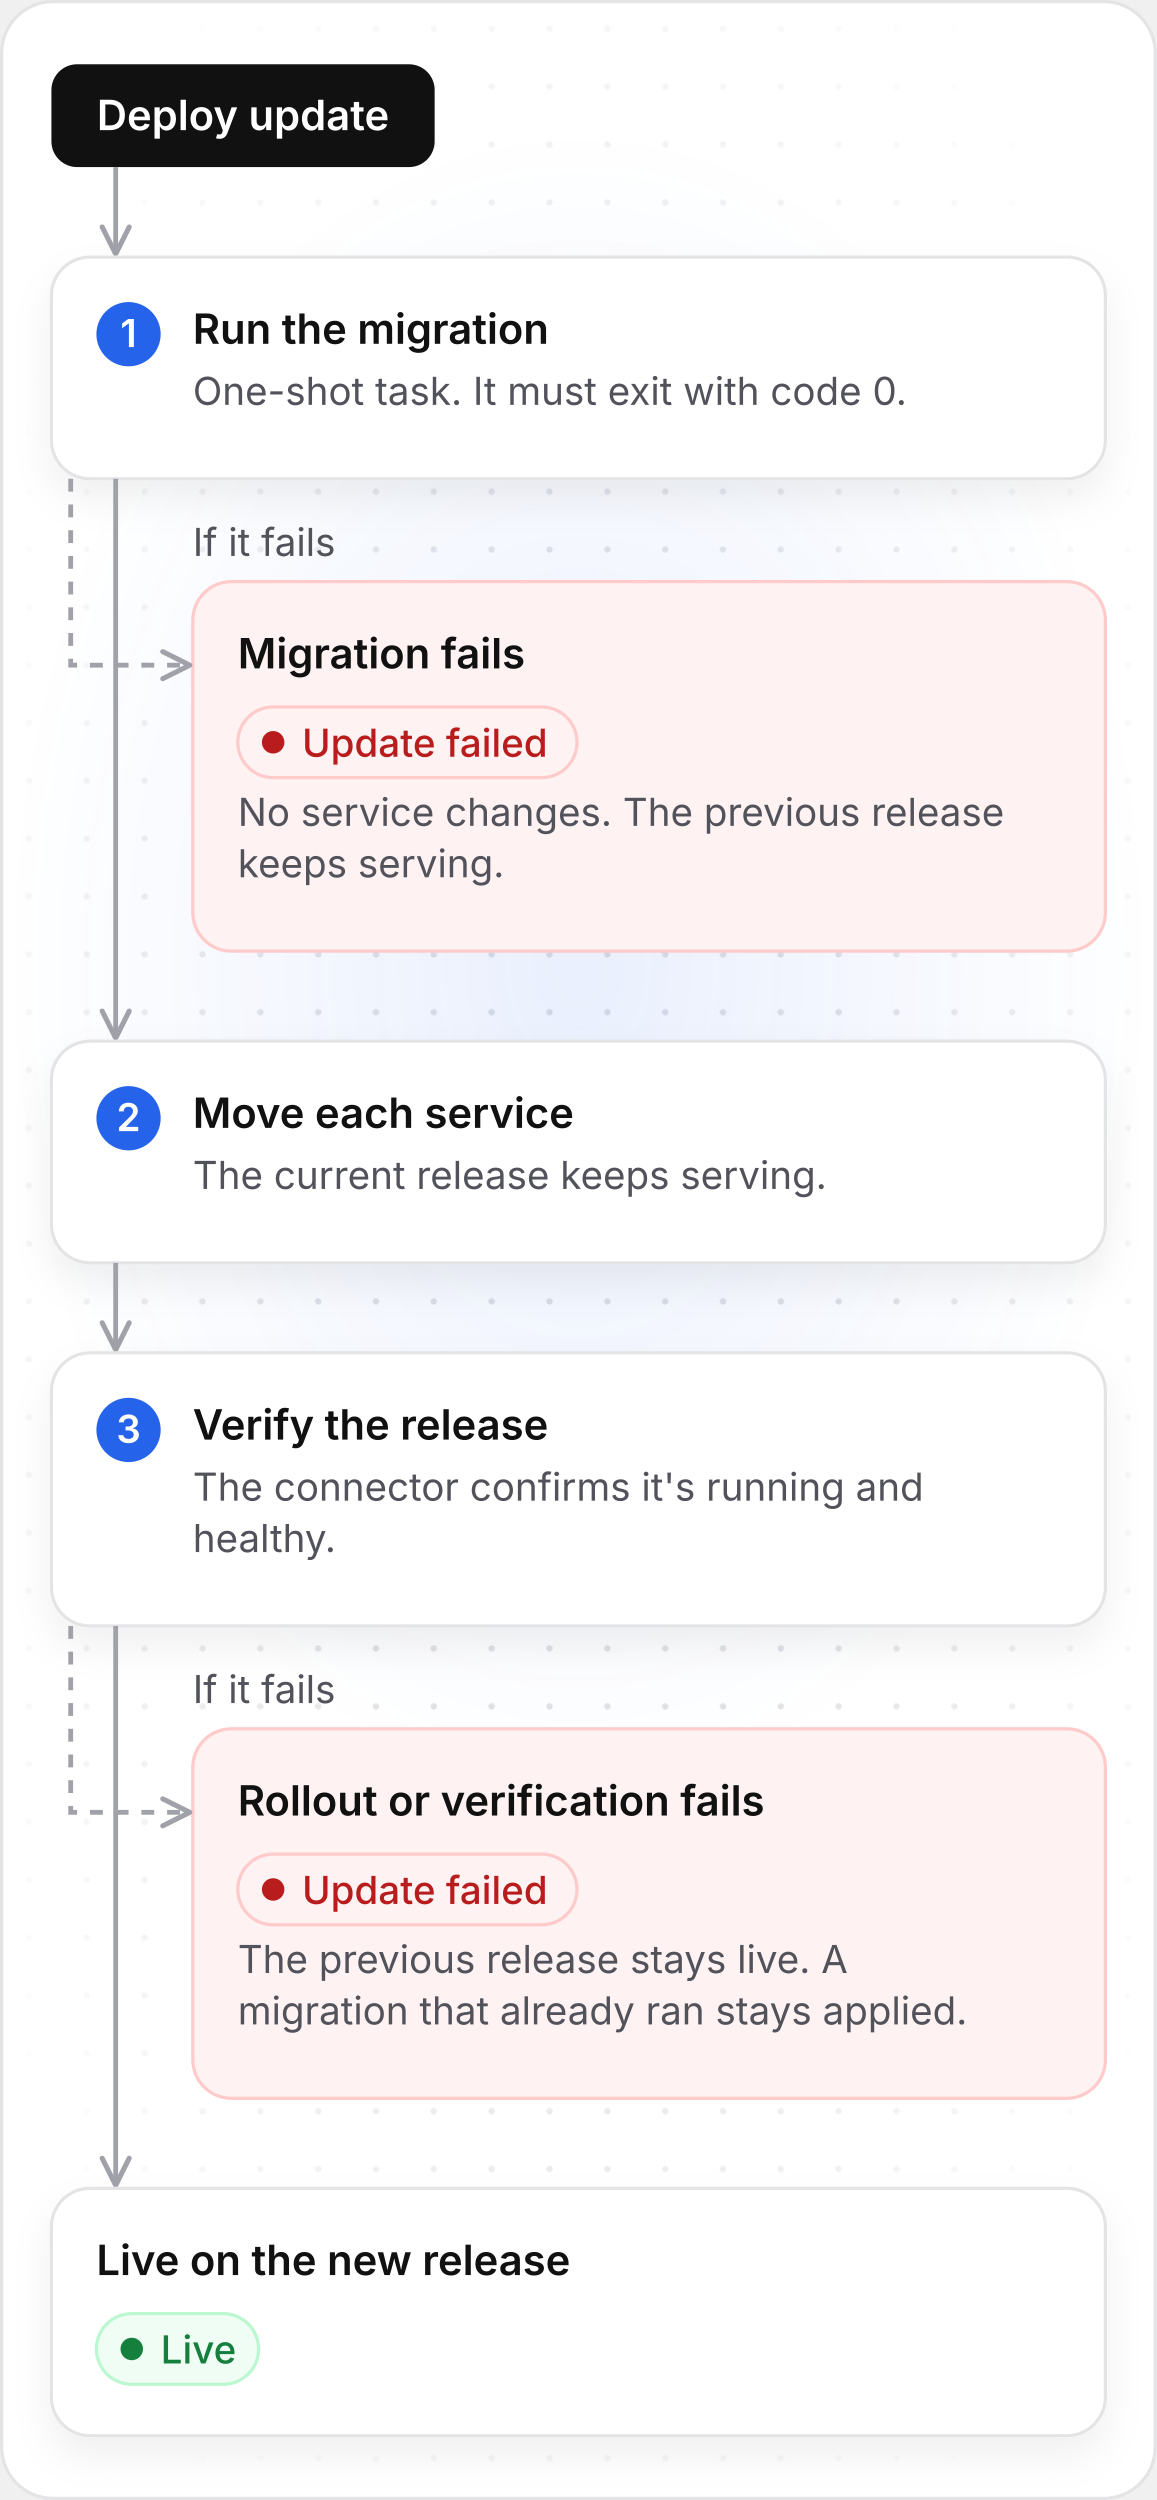
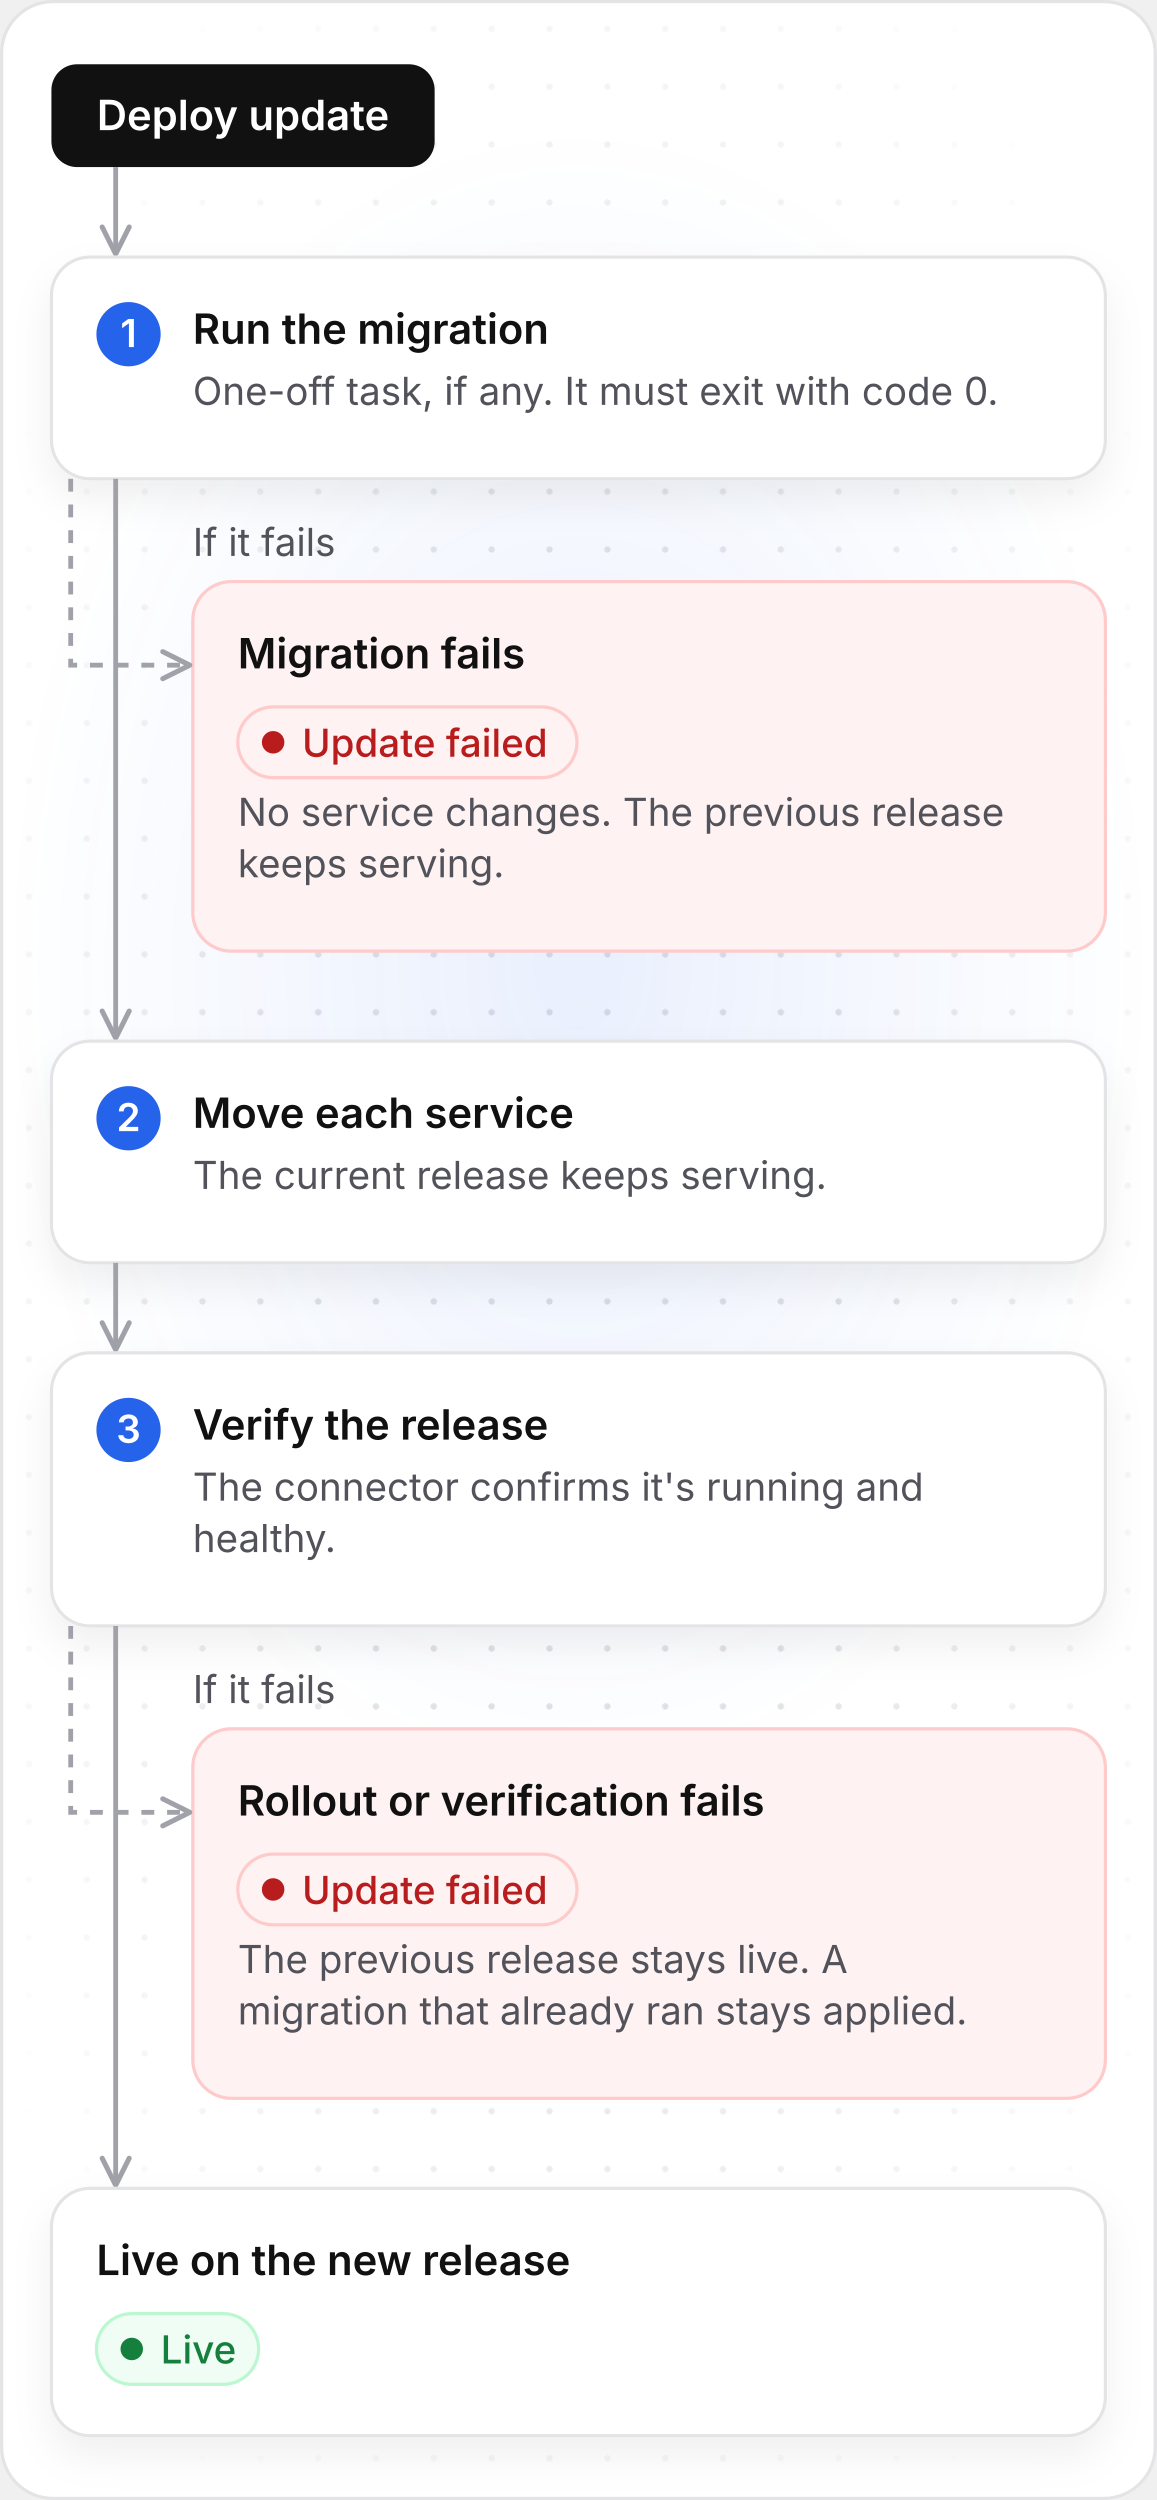
<svg xmlns="http://www.w3.org/2000/svg" width="360" height="778" viewBox="0 0 360 778" role="img" aria-labelledby="title desc">
  <defs>
    <style>
      text { font-family: Inter, "Inter Variable", ui-sans-serif, system-ui, -apple-system, "Segoe UI", sans-serif; fill: #111111; }
      .title { font-size: 13px; font-weight: 600; }
      .heading { font-size: 15px; font-weight: 600; letter-spacing: -0.01em; }
      .body { font-size: 13px; fill: #111111; }
      .label { font-size: 12px; font-weight: 600; fill: #52525B; }
      .note { font-size: 12px; fill: #52525B; }
      .badge { font-size: 12px; font-weight: 500; }
      .num { font-size: 12px; font-weight: 600; fill: #FFFFFF; }
      .mono { font-family: ui-monospace, SFMono-Regular, Menlo, Consolas, "Liberation Mono", monospace; font-size: 12px; fill: #71717A; }
      .mono-dark { font-family: ui-monospace, SFMono-Regular, Menlo, Consolas, "Liberation Mono", monospace; font-size: 12px; fill: #111111; }
      .mono-brand { font-family: ui-monospace, SFMono-Regular, Menlo, Consolas, "Liberation Mono", monospace; font-size: 12px; fill: #1D4ED8; }
      .boundary { fill: none; stroke: #A1A1AA; stroke-width: 1; stroke-dasharray: 5 4; }
      .tag { fill: #FFFFFF; stroke: #E4E4E7; }
      .band { fill: #FAFAFA; stroke: #E4E4E7; }
      .tile { fill: #FFFFFF; stroke: #E4E4E7; }
      .tile-optional { fill: #FFFFFF; stroke: #A1A1AA; stroke-dasharray: 4 3; }
      .icon-tile { fill: #FAFAFA; stroke: #E4E4E7; }
      .icon { fill: none; stroke: #52525B; stroke-width: 1.75; stroke-linecap: round; stroke-linejoin: round; }
      .track { fill: none; stroke: #A1A1AA; stroke-width: 1.5; }
      .track-dashed { fill: none; stroke: #A1A1AA; stroke-width: 1.5; stroke-dasharray: 4 4; }
      .beam { fill: none; stroke: #2563EB; stroke-width: 1.5; }
      .port { fill: #FFFFFF; stroke: #A1A1AA; stroke-width: 1.5; }
      .port-brand { fill: #FFFFFF; stroke: #2563EB; stroke-width: 1.5; }
    </style>
    <pattern id="dots" width="18" height="18" patternUnits="userSpaceOnUse">
      <circle cx="9" cy="9" r="1" fill="#D4D4D8" />
    </pattern>
    <radialGradient id="fade" cx="50%" cy="50%" r="60%">
      <stop offset="40%" stop-color="#FFFFFF" />
      <stop offset="100%" stop-color="#000000" />
    </radialGradient>
    <mask id="fade-mask">
      <rect width="360" height="778" fill="url(#fade)" />
    </mask>
    <radialGradient id="light" cx="50%" cy="50%" r="50%">
      <stop offset="0%" stop-color="#2563EB" stop-opacity="0.10" />
      <stop offset="100%" stop-color="#2563EB" stop-opacity="0" />
    </radialGradient>
    <filter id="shadow" x="-10%" y="-20%" width="120%" height="160%">
      <feDropShadow dx="0" dy="1" stdDeviation="1" flood-color="#111111" flood-opacity="0.04" />
      <feDropShadow dx="0" dy="6" stdDeviation="6" flood-color="#111111" flood-opacity="0.06" />
    </filter>
    <filter id="shadow-brand" x="-10%" y="-10%" width="120%" height="130%">
      <feDropShadow dx="0" dy="1" stdDeviation="1" flood-color="#111111" flood-opacity="0.04" />
      <feDropShadow dx="0" dy="10" stdDeviation="10" flood-color="#2563EB" flood-opacity="0.14" />
    </filter>
    <marker id="arrow" viewBox="0 0 10 10" refX="8" refY="5" markerWidth="7" markerHeight="7" orient="auto-start-reverse">
      <path d="M1 1L9 5L1 9" fill="none" stroke="#A1A1AA" stroke-width="1.5" stroke-linecap="round" stroke-linejoin="round" />
    </marker>
    <marker id="arrow-brand" viewBox="0 0 10 10" refX="8" refY="5" markerWidth="7" markerHeight="7" orient="auto-start-reverse">
      <path d="M1 1L9 5L1 9" fill="none" stroke="#2563EB" stroke-width="1.5" stroke-linecap="round" stroke-linejoin="round" />
    </marker>
  </defs>
  <g id="stage">
    <rect x="0.5" y="0.5" width="359" height="777" rx="16" fill="#FFFFFF" stroke="#E4E4E7" />
    <rect x="1" y="1" width="358" height="776" rx="16" fill="url(#dots)" mask="url(#fade-mask)" opacity="0.7" />
    <ellipse cx="180" cy="300" rx="180" ry="260" fill="url(#light)" />
  </g>
  <g id="start">
    <rect x="16" y="20" width="119.26" height="32" rx="8" style="fill:#111111" />
    <text class="title" x="75.63" y="40.5" text-anchor="middle" style="fill:#FFFFFF">Deploy update</text>
  </g>
  <line class="track" x1="36" y1="52" x2="36" y2="78" marker-end="url(#arrow)" />
  <g id="step-1">
    <rect class="tile" x="16" y="80" width="328" height="69" rx="12" filter="url(#shadow)" />
    <circle cx="40" cy="104" r="10" fill="#2563EB" />
    <text class="num" x="40" y="108" text-anchor="middle">1</text>
    <text class="title" x="60" y="107">Run the migration</text>
-     <text class="note" x="60" y="126">One-shot task. It must exit with code 0.</text>
+     <text class="note" x="60" y="126">One-off task, if any. It must exit with code 0.</text>
  </g>
  <text class="note" x="60" y="173">If it fails</text>
  <g id="failure-migration">
    <rect x="60" y="181" width="284" height="115" rx="12" style="fill:#FEF2F2;stroke:#FECACA" />
    <text class="title" x="74" y="208">Migration fails</text>
    <rect x="74" y="220" width="105.56" height="22" rx="11" style="fill:#FEF2F2;stroke:#FECACA" />
    <circle cx="85" cy="231" r="3.5" fill="#B91C1C" />
    <text class="badge" x="94" y="235.5" style="fill:#B91C1C">Update failed</text>
    <text class="note" x="74" y="257">No service changes. The previous release</text>
    <text class="note" x="74" y="273">keeps serving.</text>
  </g>
  <path class="track-dashed" d="M22 149 V207 H58" marker-end="url(#arrow)" />
  <line class="track" x1="36" y1="149" x2="36" y2="322" marker-end="url(#arrow)" />
  <g id="step-2">
    <rect class="tile" x="16" y="324" width="328" height="69" rx="12" filter="url(#shadow)" />
    <circle cx="40" cy="348" r="10" fill="#2563EB" />
    <text class="num" x="40" y="352" text-anchor="middle">2</text>
    <text class="title" x="60" y="351">Move each service</text>
    <text class="note" x="60" y="370">The current release keeps serving.</text>
  </g>
  <line class="track" x1="36" y1="393" x2="36" y2="419" marker-end="url(#arrow)" />
  <g id="step-3">
    <rect class="tile" x="16" y="421" width="328" height="85" rx="12" filter="url(#shadow)" />
    <circle cx="40" cy="445" r="10" fill="#2563EB" />
    <text class="num" x="40" y="449" text-anchor="middle">3</text>
    <text class="title" x="60" y="448">Verify the release</text>
    <text class="note" x="60" y="467">The connector confirms it's running and</text>
    <text class="note" x="60" y="483">healthy.</text>
  </g>
  <text class="note" x="60" y="530">If it fails</text>
  <g id="failure-rollout">
    <rect x="60" y="538" width="284" height="115" rx="12" style="fill:#FEF2F2;stroke:#FECACA" />
    <text class="title" x="74" y="565">Rollout or verification fails</text>
    <rect x="74" y="577" width="105.56" height="22" rx="11" style="fill:#FEF2F2;stroke:#FECACA" />
    <circle cx="85" cy="588" r="3.5" fill="#B91C1C" />
    <text class="badge" x="94" y="592.5" style="fill:#B91C1C">Update failed</text>
    <text class="note" x="74" y="614">The previous release stays live. A</text>
    <text class="note" x="74" y="630">migration that already ran stays applied.</text>
  </g>
  <path class="track-dashed" d="M22 506 V564 H58" marker-end="url(#arrow)" />
  <line class="track" x1="36" y1="506" x2="36" y2="679" marker-end="url(#arrow)" />
  <g id="success">
    <rect class="tile" x="16" y="681" width="328" height="77" rx="12" filter="url(#shadow)" />
    <text class="title" x="30" y="708">Live on the new release</text>
    <rect x="30" y="720" width="50.48" height="22" rx="11" style="fill:#F0FDF4;stroke:#BBF7D0" />
    <circle cx="41" cy="731" r="3.5" fill="#15803D" />
    <text class="badge" x="50" y="735.5" style="fill:#15803D">Live</text>
  </g>
</svg>
